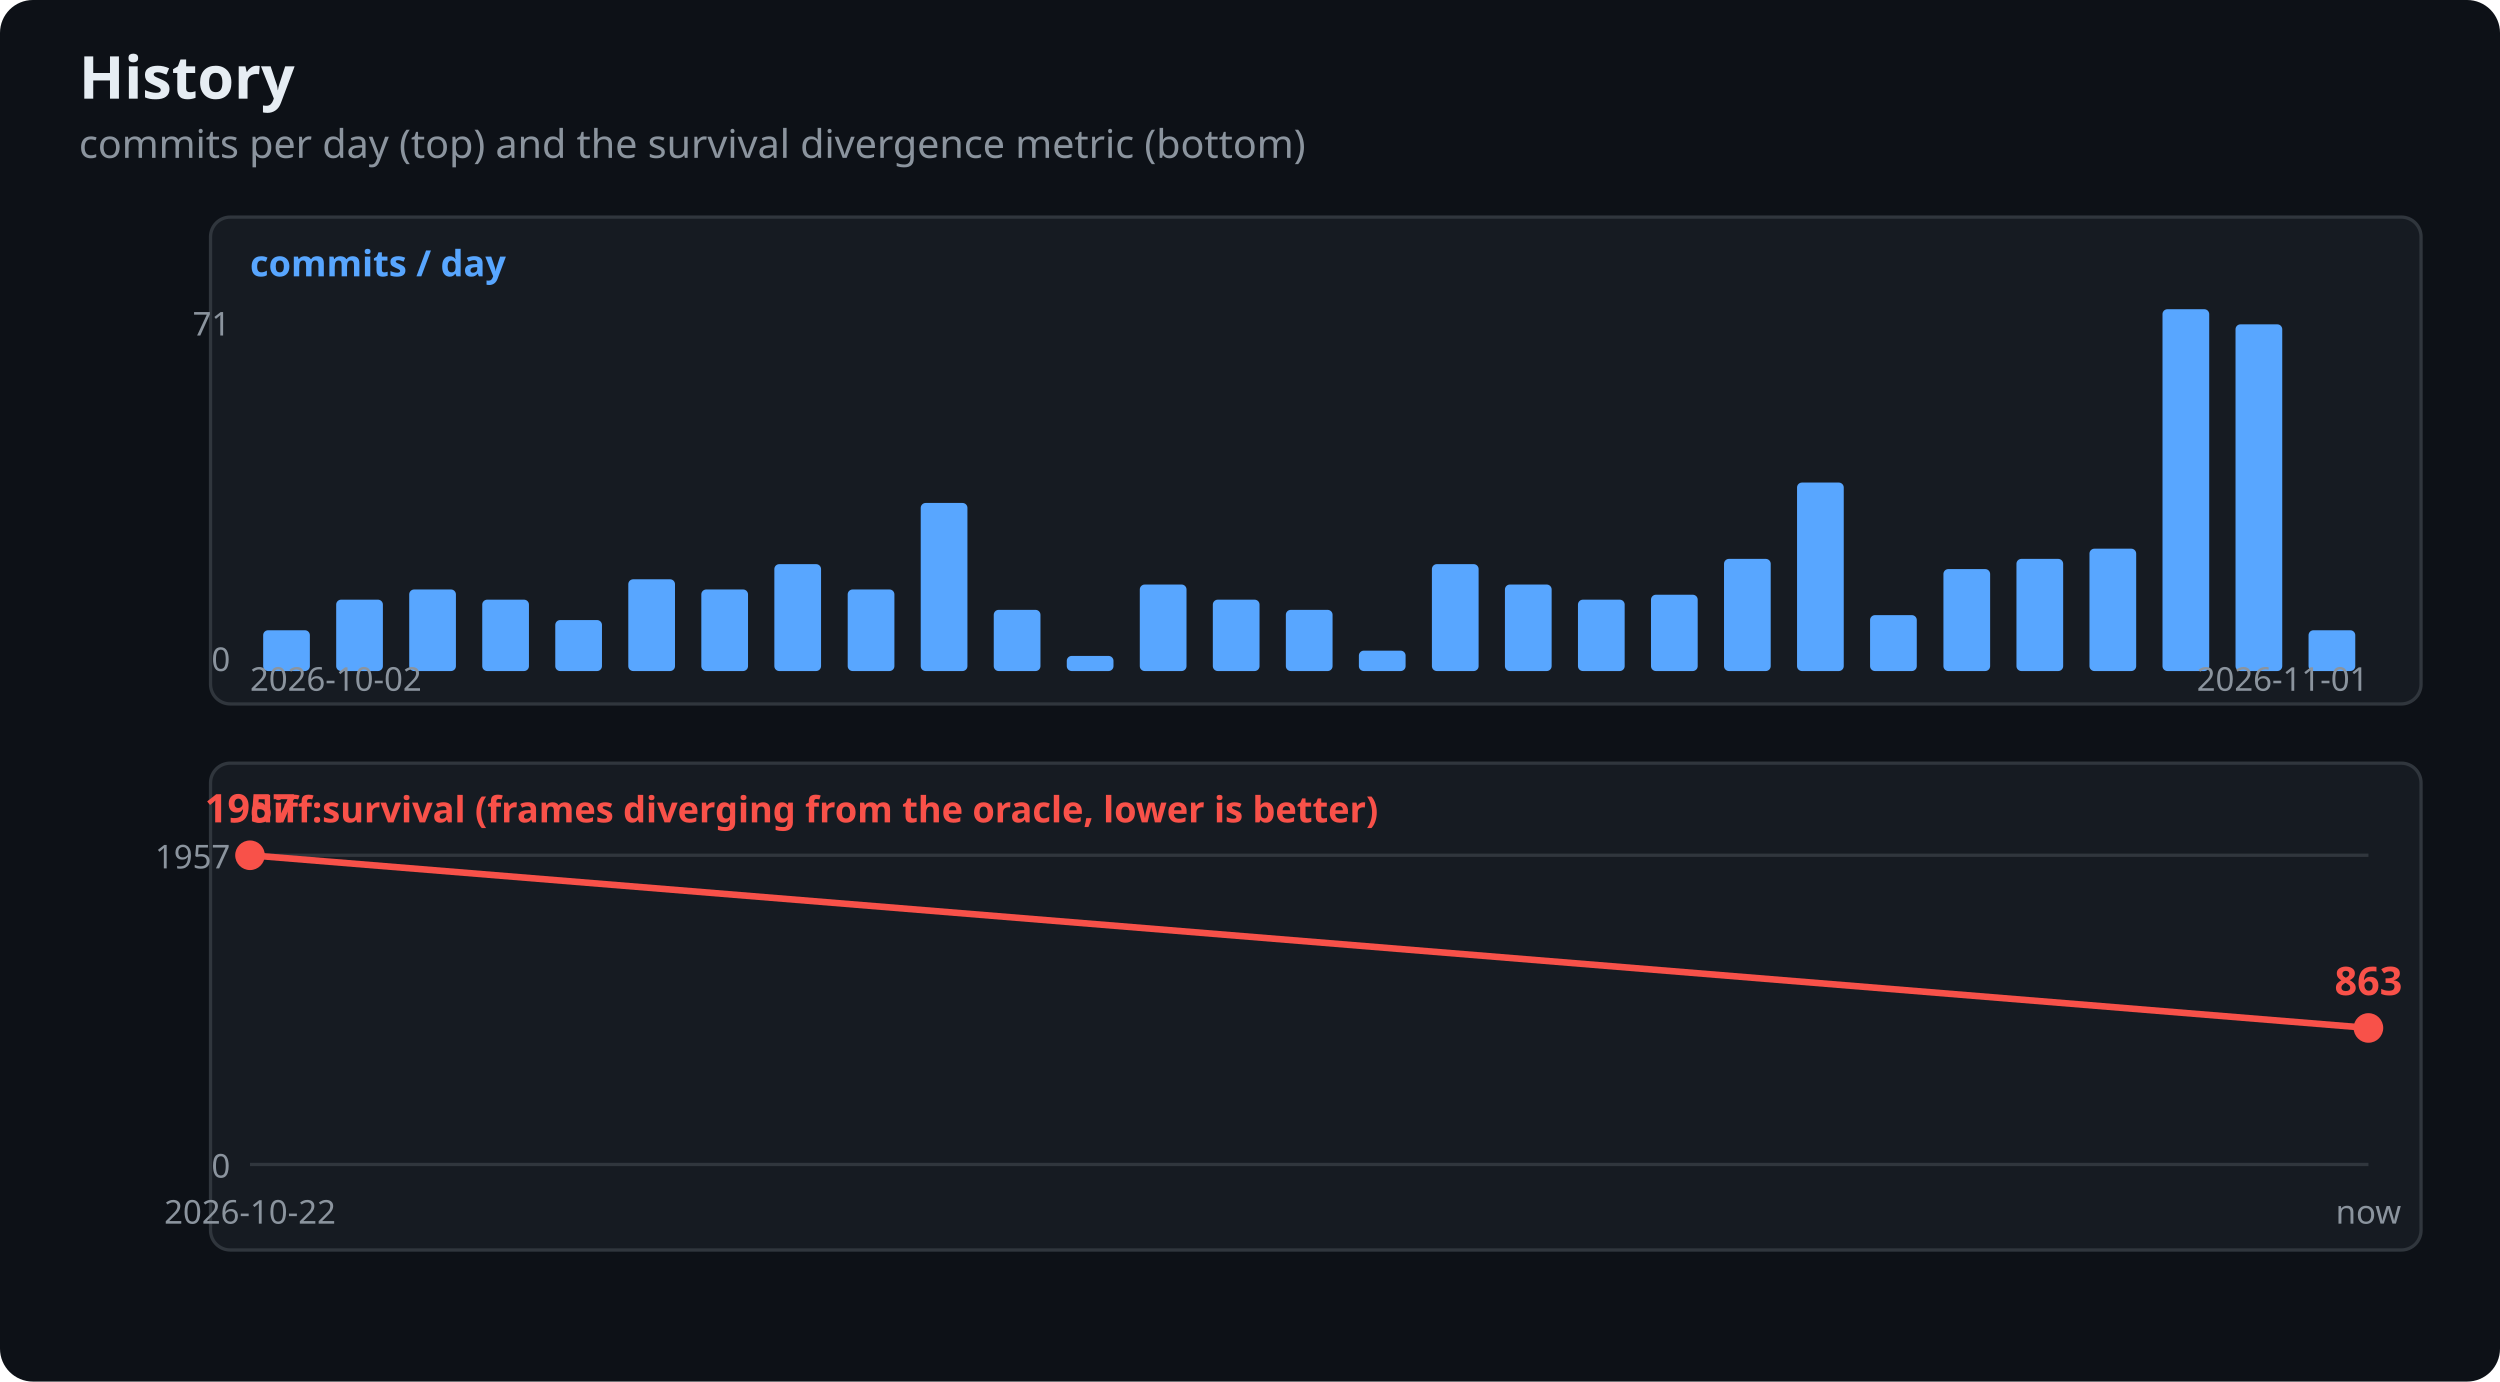
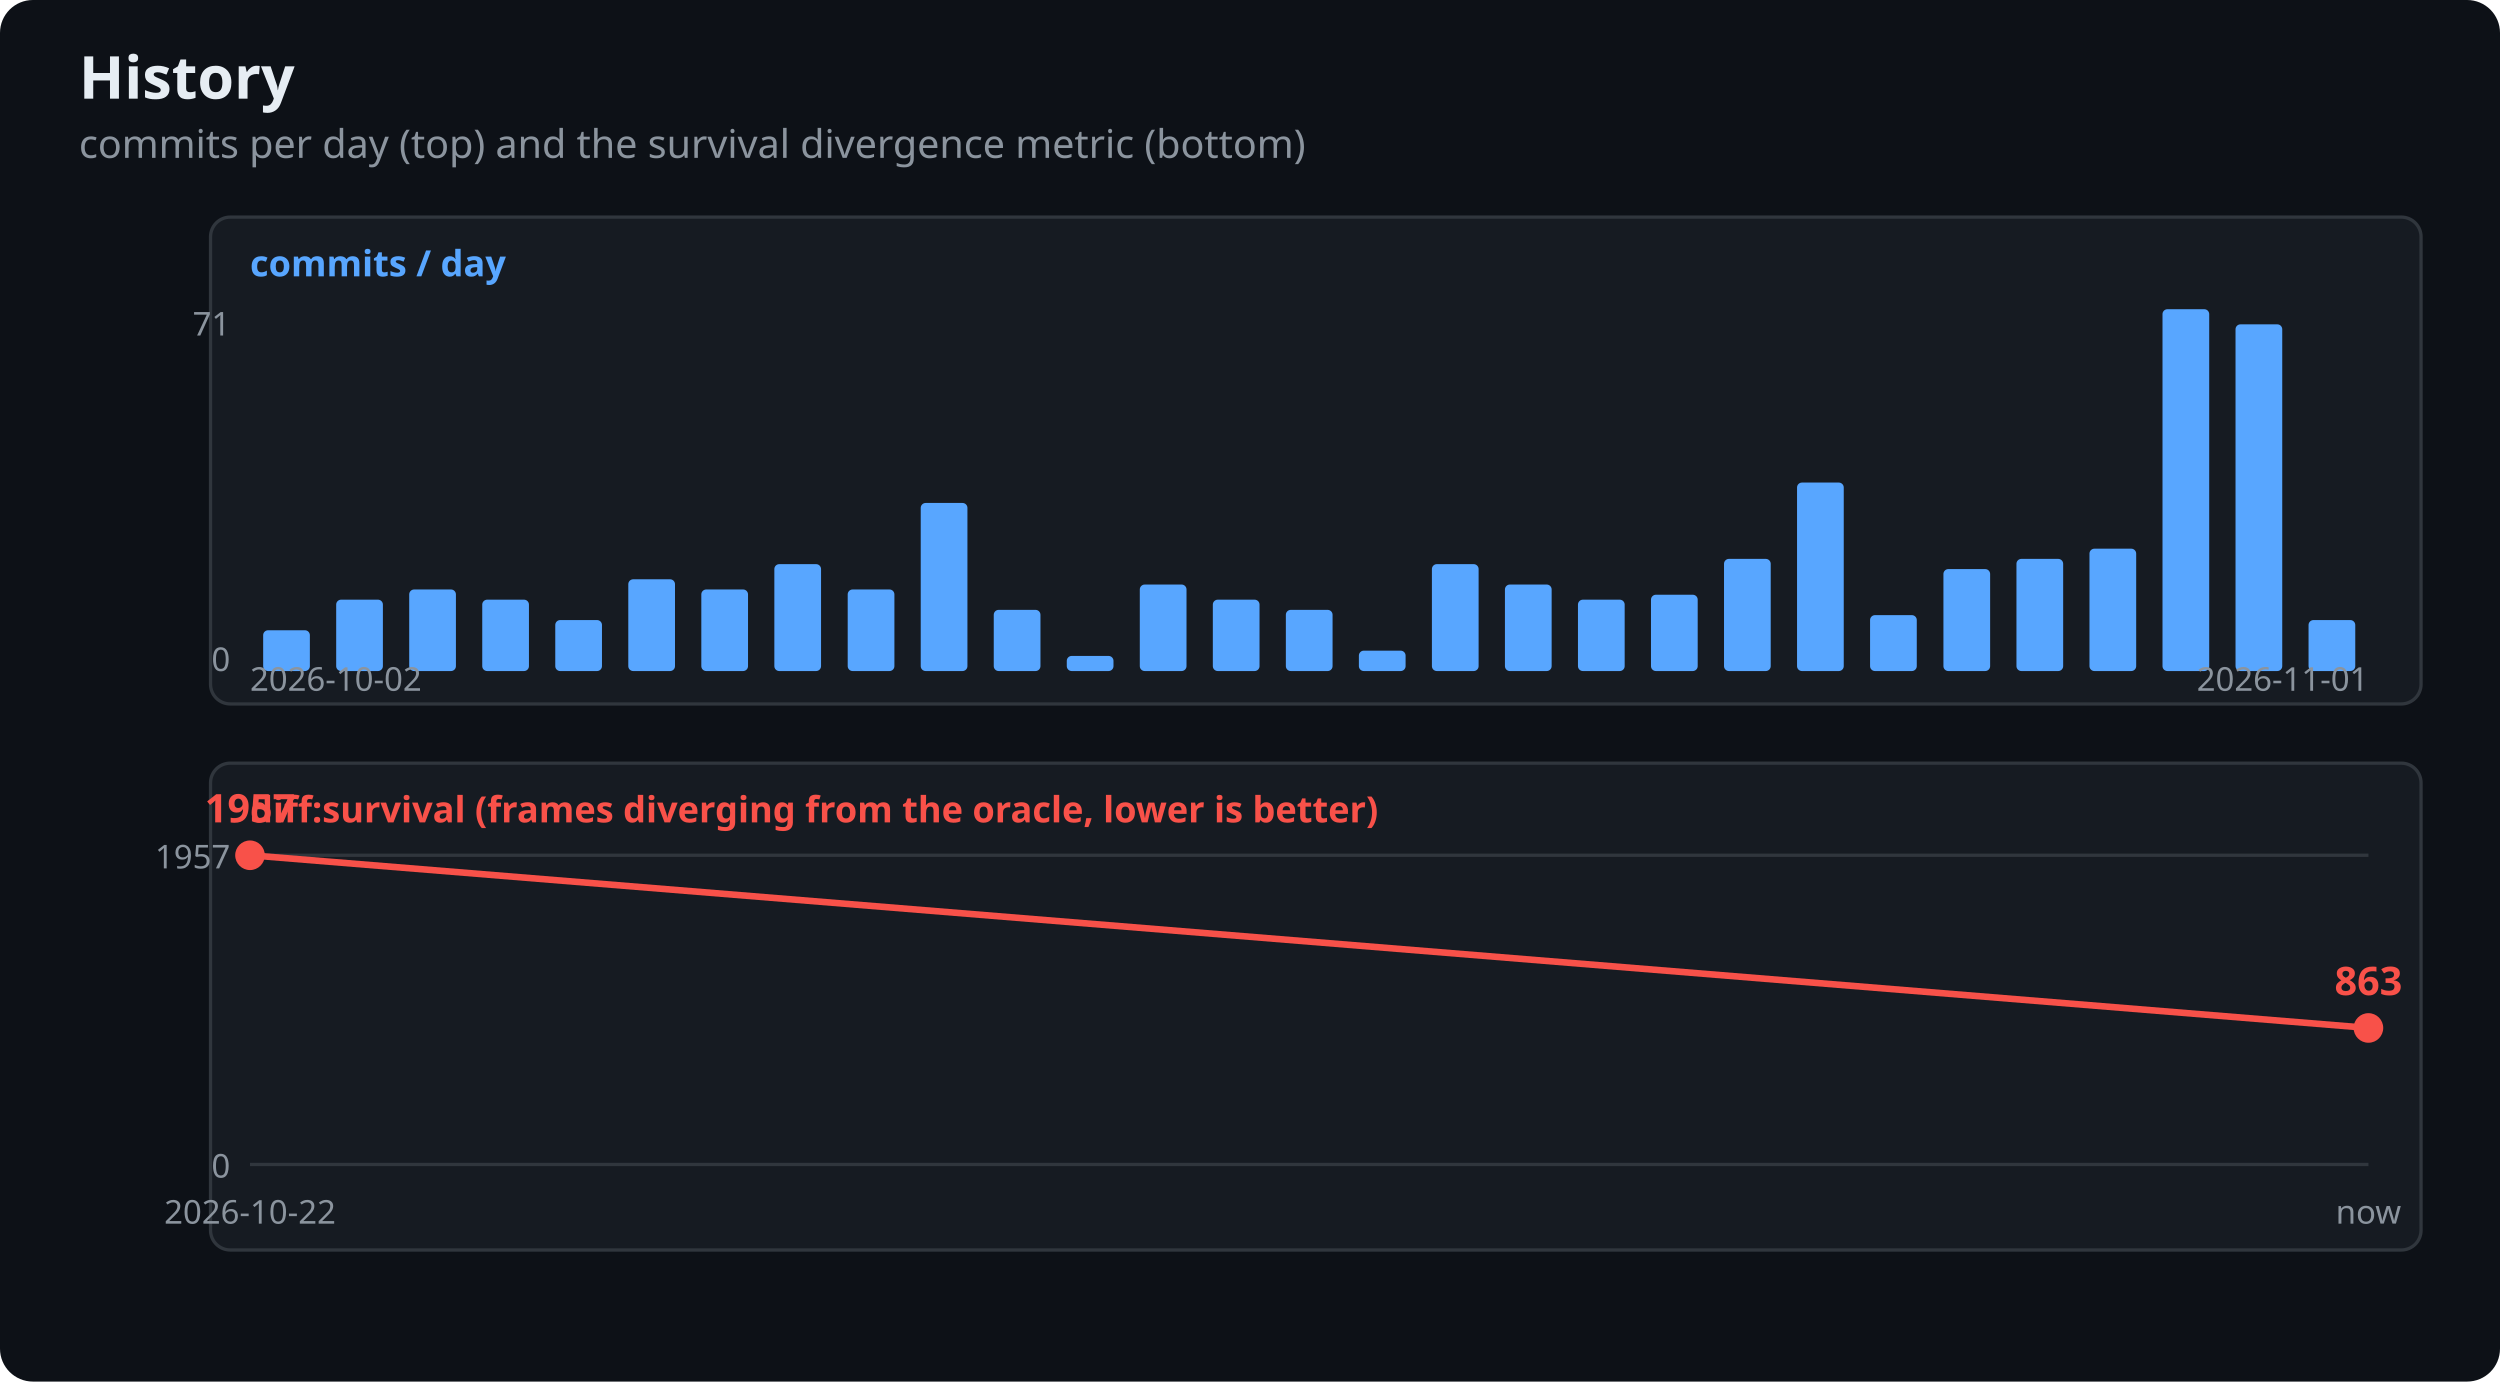
<svg xmlns="http://www.w3.org/2000/svg" width="760" height="420" viewBox="0 0 760 420" font-family="Segoe UI,Ubuntu,sans-serif">
  <rect width="760" height="420" rx="10" fill="#0d1117" />
  <text x="24" y="30" fill="#e6edf3" font-size="18" font-weight="600">History</text>
  <text x="24" y="48" fill="#8b949e" font-size="12">commits per day (top) and the survival divergence metric (bottom)</text>
  <rect x="64" y="66" width="672" height="148" fill="#161b22" stroke="#30363d" rx="6" />
  <text x="76" y="84" fill="#58a6ff" font-size="11" font-weight="600">commits / day</text>
  <rect x="80.0" y="191.6" width="14.2" height="12.4" fill="#58a6ff" rx="1.5" />
  <rect x="102.2" y="182.3" width="14.2" height="21.7" fill="#58a6ff" rx="1.5" />
  <rect x="124.4" y="179.2" width="14.2" height="24.8" fill="#58a6ff" rx="1.5" />
  <rect x="146.6" y="182.3" width="14.2" height="21.7" fill="#58a6ff" rx="1.5" />
  <rect x="168.8" y="188.5" width="14.2" height="15.5" fill="#58a6ff" rx="1.5" />
  <rect x="191.0" y="176.1" width="14.2" height="27.9" fill="#58a6ff" rx="1.5" />
  <rect x="213.2" y="179.2" width="14.2" height="24.8" fill="#58a6ff" rx="1.5" />
  <rect x="235.4" y="171.5" width="14.2" height="32.5" fill="#58a6ff" rx="1.5" />
  <rect x="257.7" y="179.2" width="14.2" height="24.8" fill="#58a6ff" rx="1.5" />
  <rect x="279.9" y="152.9" width="14.2" height="51.1" fill="#58a6ff" rx="1.5" />
  <rect x="302.1" y="185.4" width="14.2" height="18.6" fill="#58a6ff" rx="1.5" />
  <rect x="324.3" y="199.4" width="14.2" height="4.6" fill="#58a6ff" rx="1.5" />
  <rect x="346.5" y="177.7" width="14.2" height="26.3" fill="#58a6ff" rx="1.5" />
  <rect x="368.7" y="182.3" width="14.2" height="21.7" fill="#58a6ff" rx="1.5" />
  <rect x="390.9" y="185.4" width="14.2" height="18.6" fill="#58a6ff" rx="1.5" />
  <rect x="413.1" y="197.8" width="14.2" height="6.2" fill="#58a6ff" rx="1.5" />
  <rect x="435.3" y="171.5" width="14.2" height="32.5" fill="#58a6ff" rx="1.5" />
  <rect x="457.5" y="177.7" width="14.2" height="26.3" fill="#58a6ff" rx="1.5" />
  <rect x="479.7" y="182.3" width="14.2" height="21.7" fill="#58a6ff" rx="1.5" />
  <rect x="501.9" y="180.8" width="14.2" height="23.2" fill="#58a6ff" rx="1.5" />
  <rect x="524.1" y="169.9" width="14.2" height="34.1" fill="#58a6ff" rx="1.5" />
  <rect x="546.3" y="146.7" width="14.2" height="57.3" fill="#58a6ff" rx="1.5" />
  <rect x="568.5" y="187.0" width="14.2" height="17.0" fill="#58a6ff" rx="1.5" />
  <rect x="590.8" y="173.0" width="14.2" height="31.0" fill="#58a6ff" rx="1.5" />
  <rect x="613.0" y="169.9" width="14.2" height="34.1" fill="#58a6ff" rx="1.5" />
  <rect x="635.2" y="166.8" width="14.2" height="37.2" fill="#58a6ff" rx="1.5" />
  <rect x="657.4" y="94.0" width="14.2" height="110.0" fill="#58a6ff" rx="1.5" />
  <rect x="679.6" y="98.6" width="14.2" height="105.4" fill="#58a6ff" rx="1.5" />
-   <rect x="701.8" y="191.6" width="14.2" height="12.4" fill="#58a6ff" rx="1.5" />
+   <rect x="701.8" y="188.5" width="14.2" height="15.5" fill="#58a6ff" rx="1.5" />
  <text x="70" y="102" fill="#8b949e" font-size="10" text-anchor="end">71</text>
  <text x="70" y="204" fill="#8b949e" font-size="10" text-anchor="end">0</text>
  <text x="76" y="210" fill="#8b949e" font-size="10">2026-10-02</text>
  <text x="720" y="210" fill="#8b949e" font-size="10" text-anchor="end">2026-11-01</text>
  <rect x="64" y="232" width="672" height="148" fill="#161b22" stroke="#30363d" rx="6" />
  <text x="76" y="250" fill="#f85149" font-size="11" font-weight="600">diff:survival (frames diverging from the oracle, lower is better)</text>
  <line x1="76" y1="354.0" x2="720" y2="354.0" stroke="#30363d" stroke-width="1" />
  <text x="70" y="358.0" fill="#8b949e" font-size="10" text-anchor="end">0</text>
  <line x1="76" y1="260.0" x2="720" y2="260.0" stroke="#30363d" stroke-width="1" />
  <text x="70" y="264.0" fill="#8b949e" font-size="10" text-anchor="end">1957</text>
  <circle cx="76.0" cy="260.0" r="4.5" fill="#f85149" />
  <text x="76.0" y="250.0" fill="#f85149" font-size="12" font-weight="600" text-anchor="middle">1957</text>
  <text x="76.0" y="372" fill="#8b949e" font-size="10" text-anchor="middle">2026-10-22</text>
  <circle cx="720.0" cy="312.5" r="4.5" fill="#f85149" />
  <text x="720.0" y="302.5" fill="#f85149" font-size="12" font-weight="600" text-anchor="middle">863</text>
  <text x="720.0" y="372" fill="#8b949e" font-size="10" text-anchor="middle">now</text>
  <polyline points="76.0,260.0 720.0,312.5" fill="none" stroke="#f85149" stroke-width="2" />
</svg>
